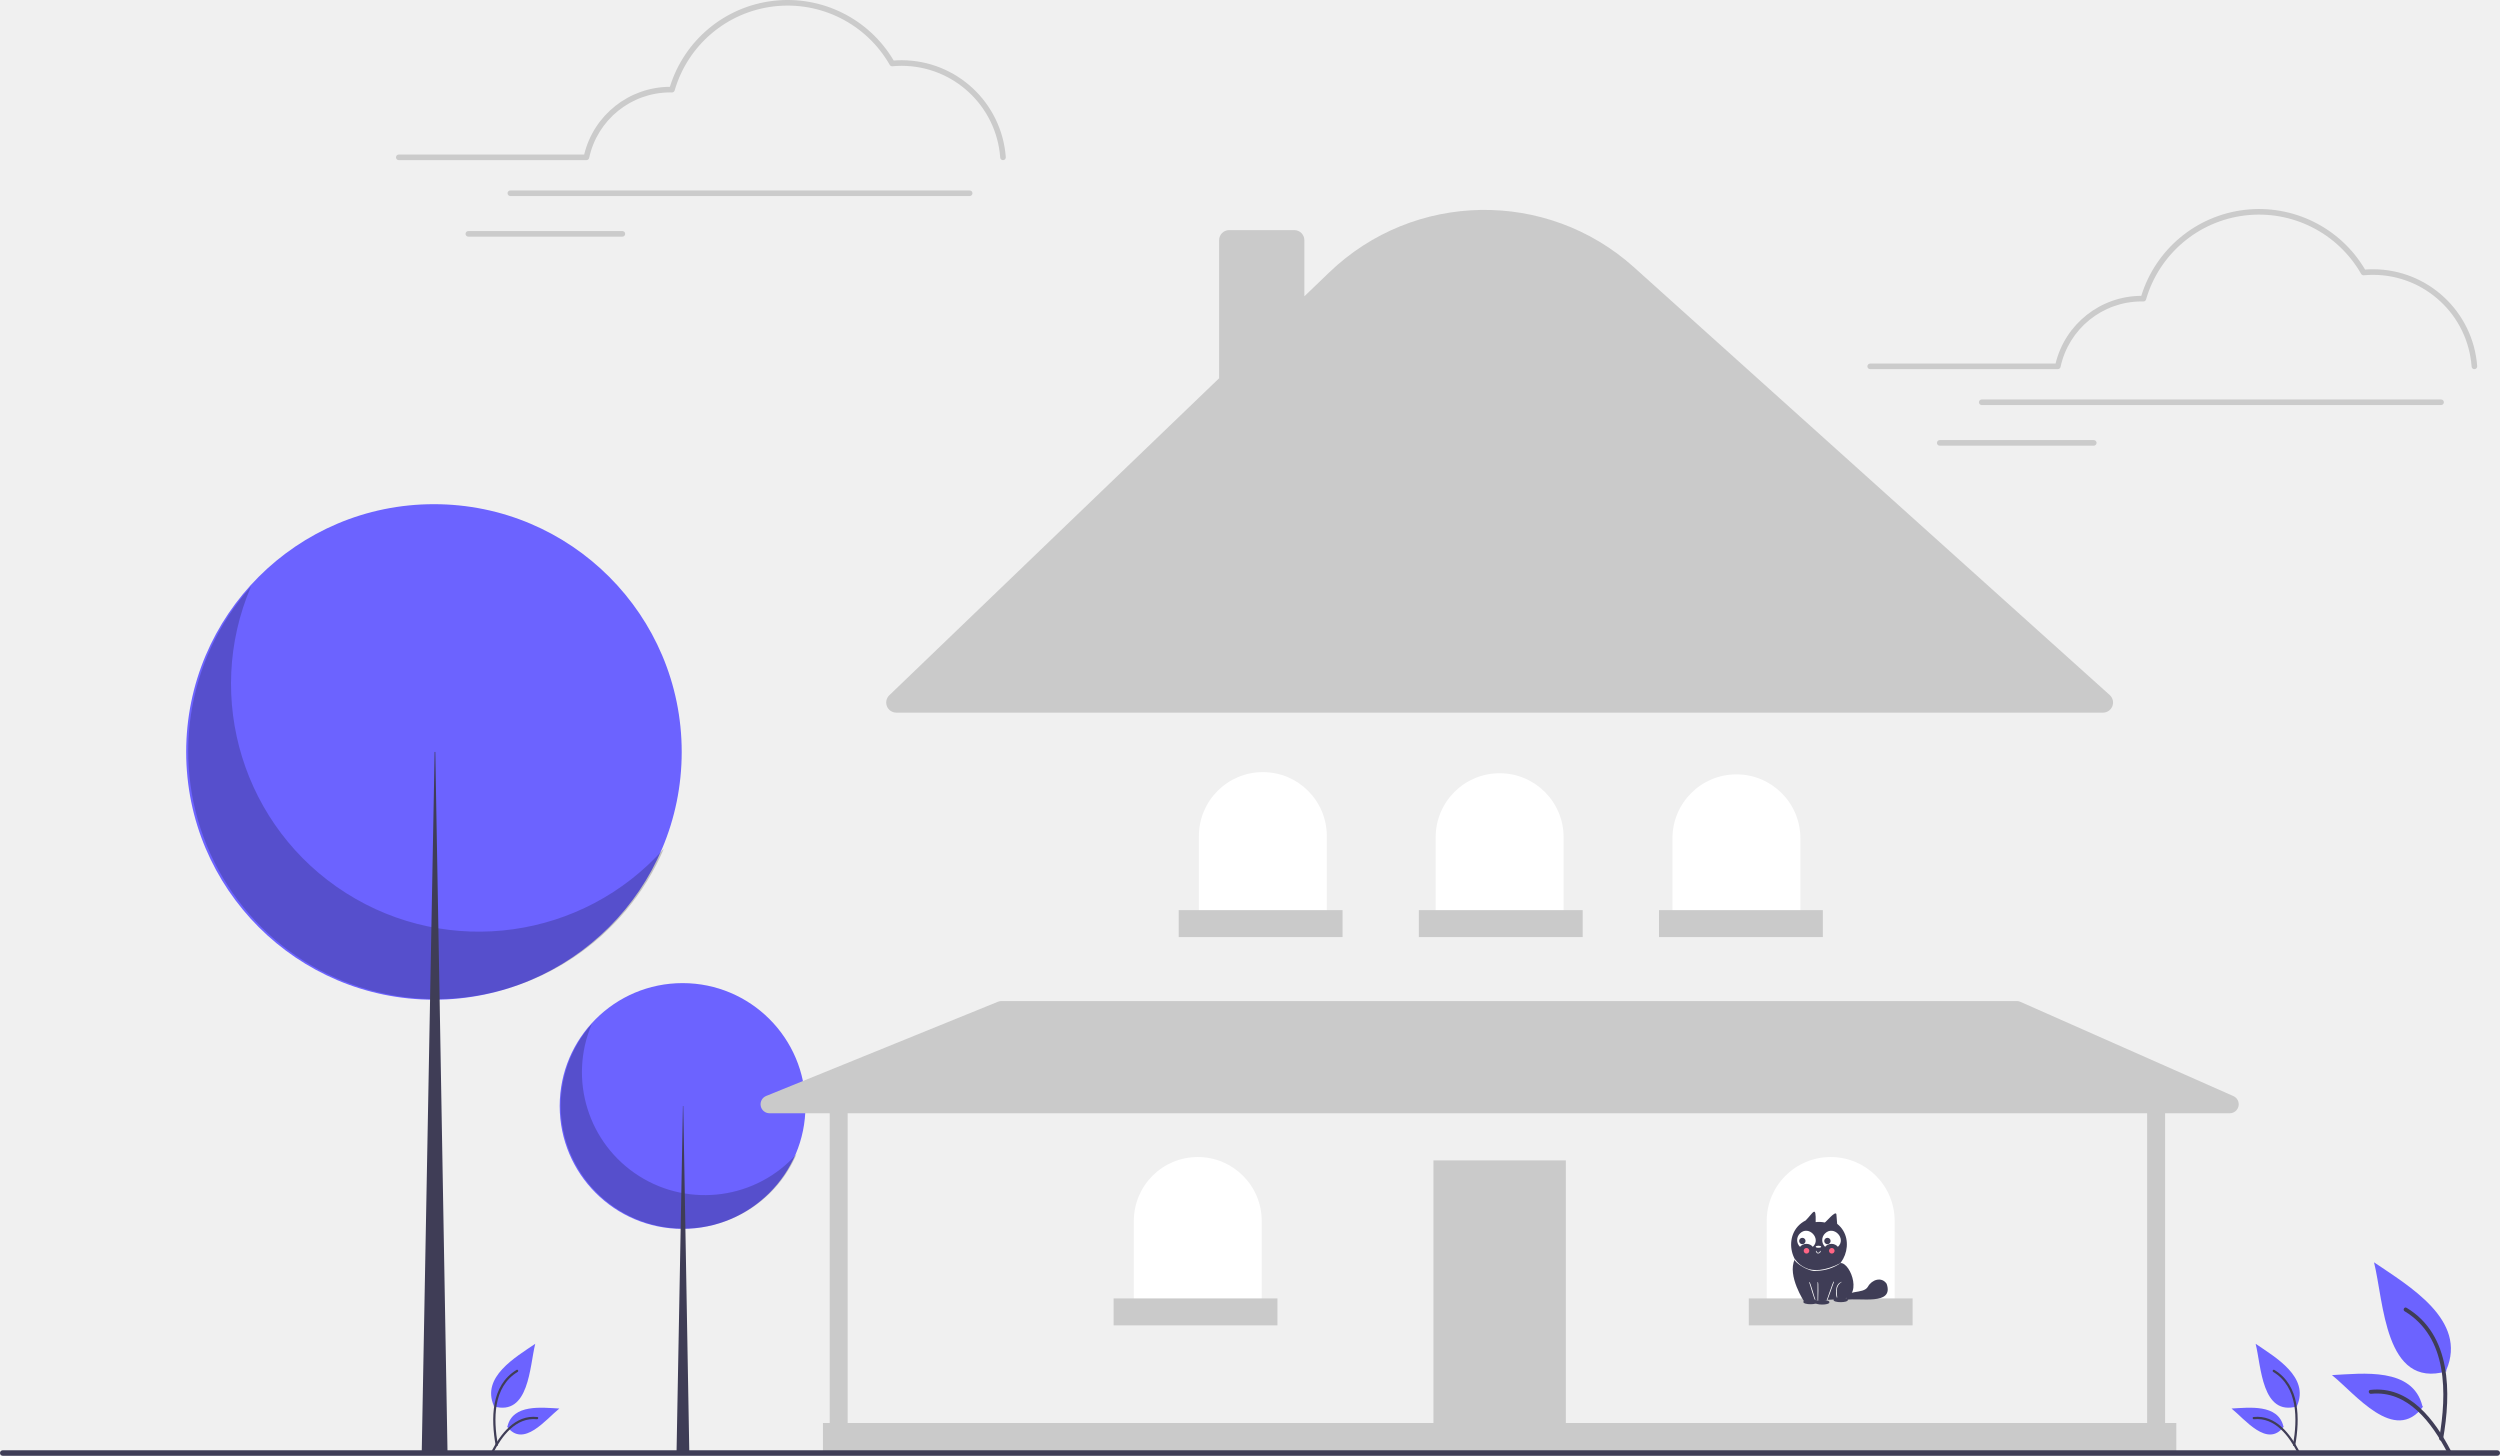
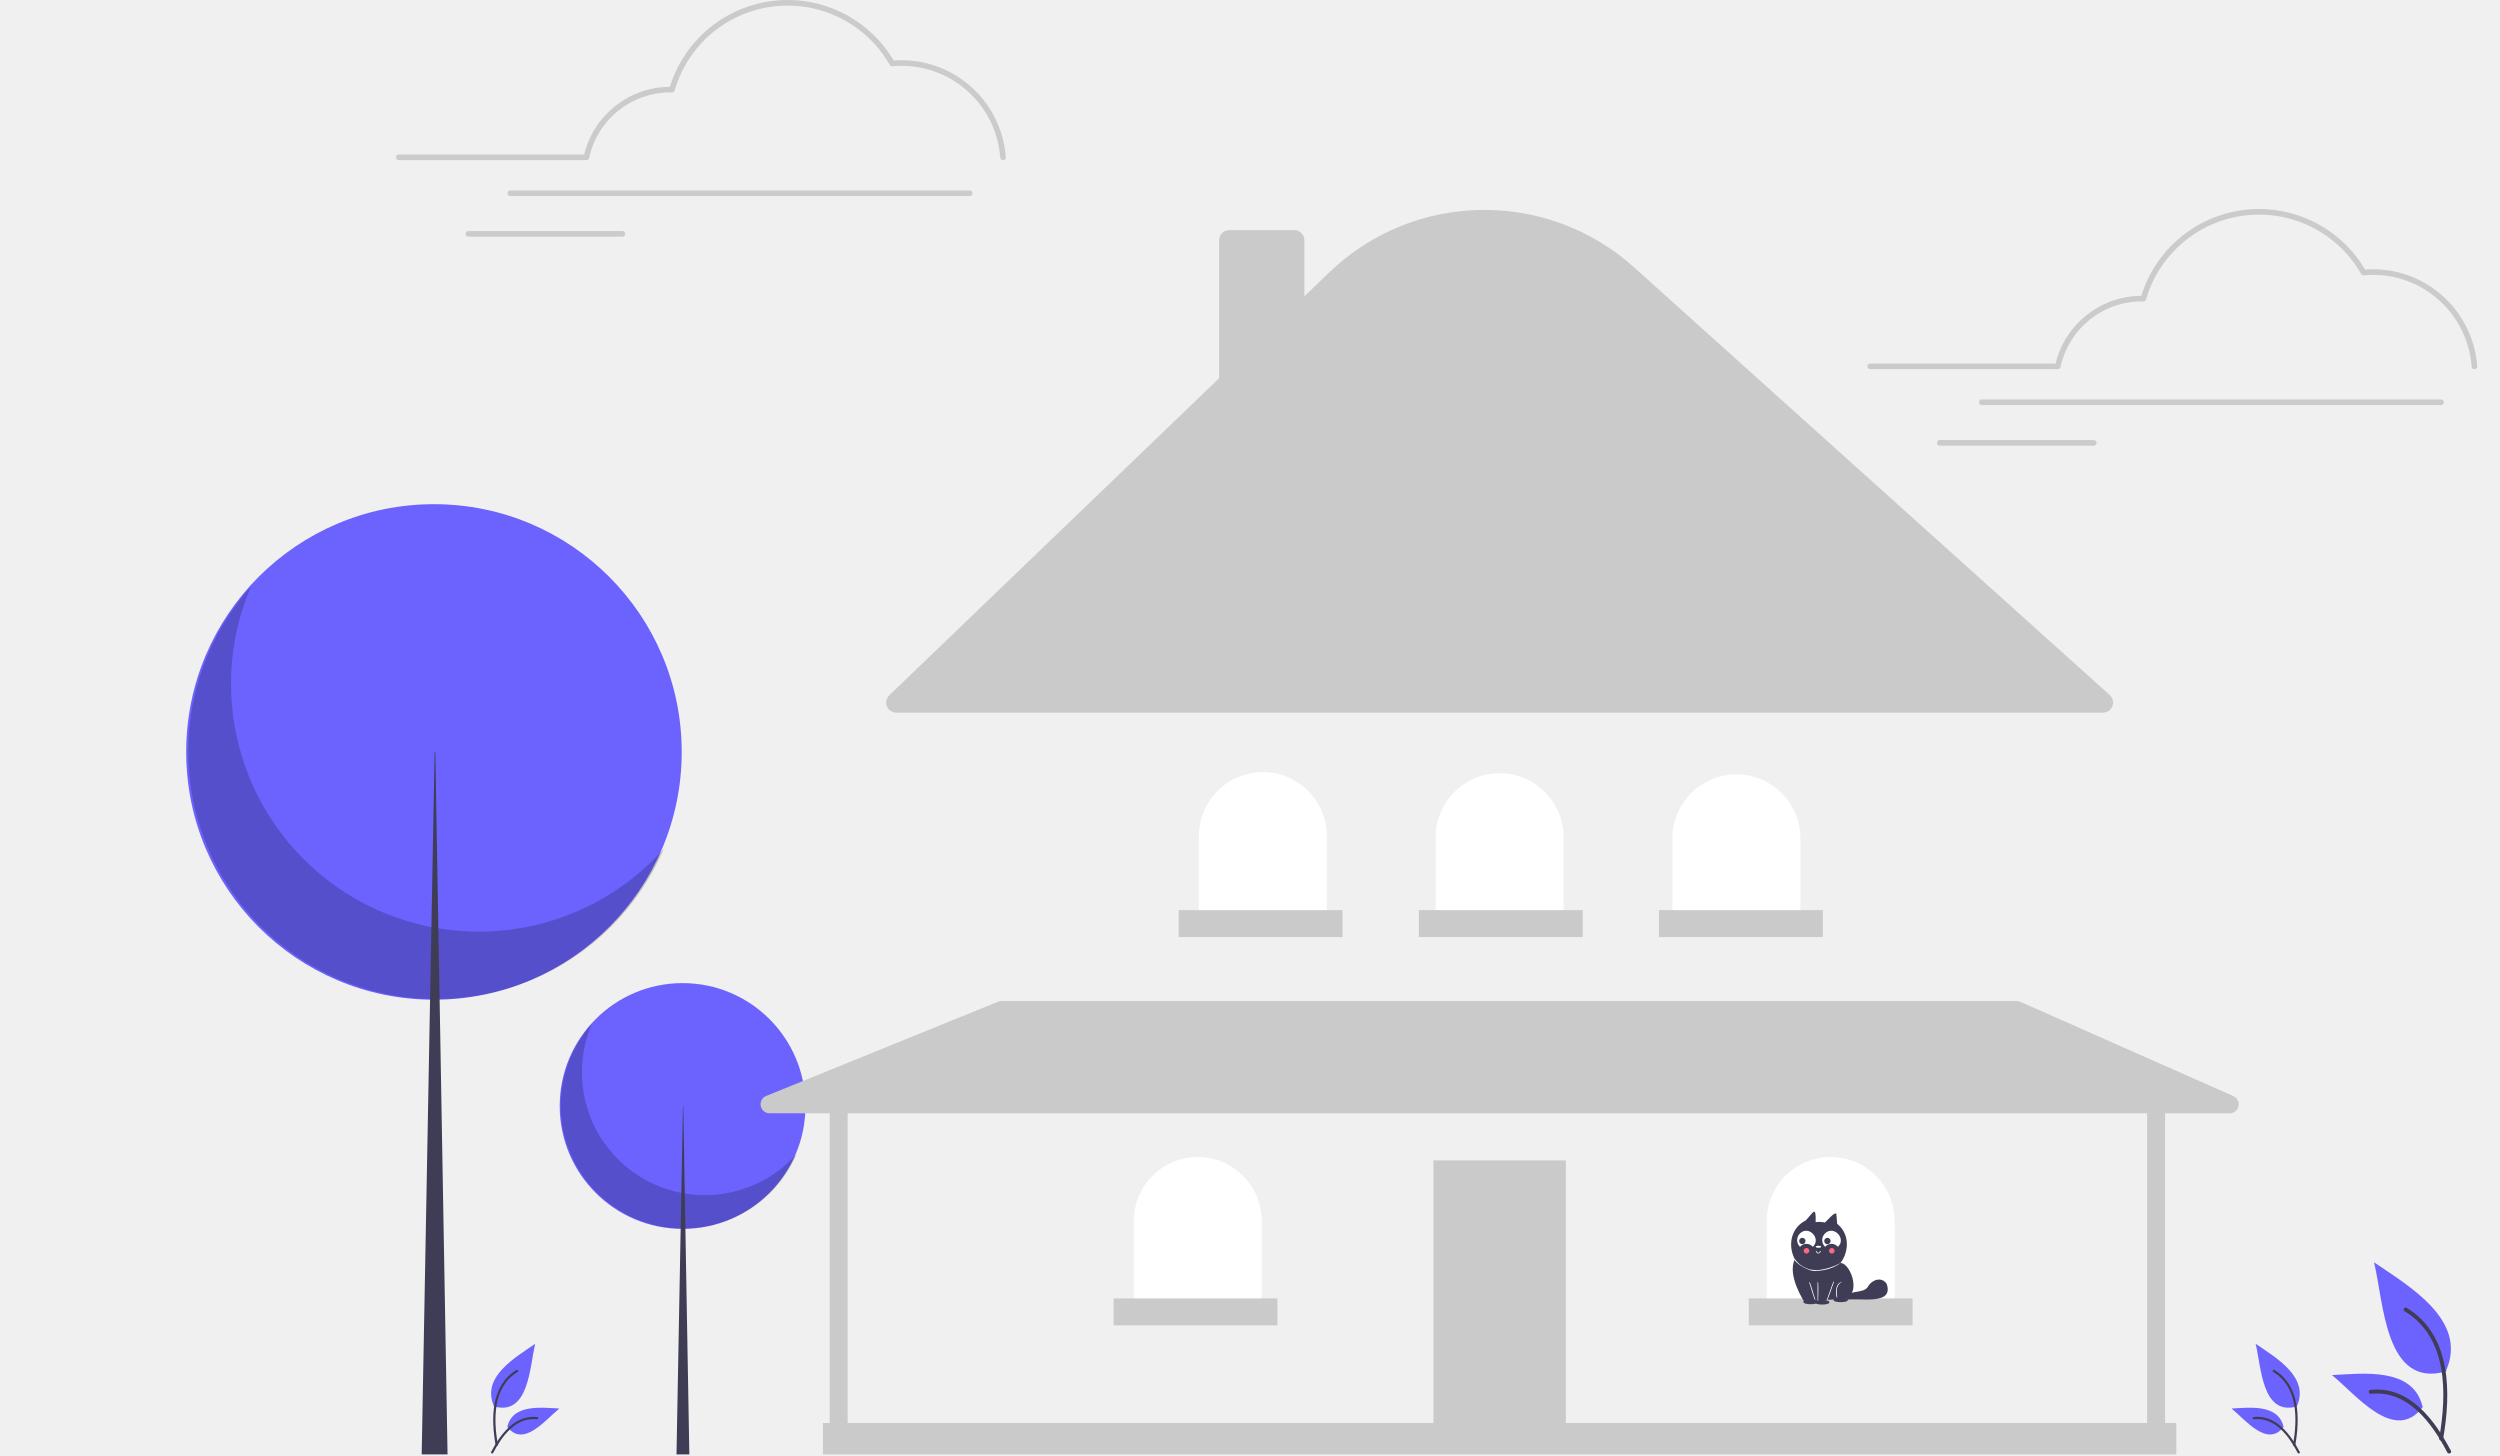
<svg xmlns="http://www.w3.org/2000/svg" data-name="Layer 1" width="909" height="529.321" viewBox="0 0 909 529.321" version="1.1" id="svg50">
  <defs id="defs50" />
  <circle cx="248.187" cy="402.14" r="44.682" fill="#6c63ff" id="circle1" />
  <path d="M360.695,557.635a44.686,44.686,0,0,0,74.454,47.29A44.686,44.686,0,1,1,360.695,557.635Z" transform="translate(-145.5 -185.3396)" opacity="0.2" style="isolation:isolate" id="path1" />
  <polygon points="248.31 402.139 248.432 402.139 250.642 528.821 245.977 528.821 248.31 402.139" fill="#3f3d56" id="polygon1" />
  <circle cx="157.782" cy="273.408" r="90.087" fill="#6c63ff" id="circle2" />
  <path d="M236.764,398.577a90.094,90.094,0,0,0,150.112,95.346A90.095,90.095,0,1,1,236.764,398.577Z" transform="translate(-145.5 -185.3396)" opacity="0.2" style="isolation:isolate" id="path2" />
  <polygon points="158.029 273.408 158.277 273.408 162.732 528.821 153.327 528.821 158.029 273.408" fill="#3f3d56" id="polygon2" />
  <rect x="338.809" y="396.621" width="412.922" height="122.408" fill="#f0f0f0" id="rect2" />
  <rect x="521.196" y="421.918" width="48.147" height="97.11" fill="#cacaca" id="rect3" />
  <rect x="362.882" y="252.18" width="364.775" height="112.615" fill="#f0f0f0" id="rect4" />
  <path d="M910.139,444.456H471.401a3.672,3.672,0,0,1-2.545-6.32l119.907-115.256v-50.203a3.676,3.676,0,0,1,3.672-3.672h23.665a3.676,3.676,0,0,1,3.672,3.672V293.074l9.057-8.706a81.373,81.373,0,0,1,110.8-1.842l172.963,155.527a3.673,3.673,0,0,1-2.455,6.403Z" transform="translate(-145.5 -185.3396)" fill="#cacaca" id="path4" />
  <path d="M459.176,280.742h0a23.257,23.257,0,0,1,23.257,23.257v31.418a0,0,0,0,1,0,0H435.919a0,0,0,0,1,0,0v-31.418a23.257,23.257,0,0,1,23.257-23.257Z" fill="#fff" id="path5" />
  <path d="M545.27,281.15h0A23.257,23.257,0,0,1,568.527,304.407v31.418a0,0,0,0,1,0,0H522.012a0,0,0,0,1,0,0V304.407A23.257,23.257,0,0,1,545.27,281.15Z" fill="#fff" id="path6" />
  <path d="M631.363,281.558h0A23.257,23.257,0,0,1,654.621,304.815v31.418a0,0,0,0,1,0,0H608.106a0,0,0,0,1,0,0V304.815A23.257,23.257,0,0,1,631.363,281.558Z" fill="#fff" id="path7" />
  <path d="M665.637,420.694h0a23.257,23.257,0,0,1,23.257,23.257v31.418a0,0,0,0,1,0,0H642.38a0,0,0,0,1,0,0v-31.418A23.257,23.257,0,0,1,665.637,420.694Z" fill="#fff" id="path8" />
  <path d="M435.511,420.694h0a23.257,23.257,0,0,1,23.257,23.257v31.418a0,0,0,0,1,0,0H412.254a0,0,0,0,1,0,0v-31.418A23.257,23.257,0,0,1,435.511,420.694Z" fill="#fff" id="path9" />
  <path d="M957.557,583.872l-77.459-34.274a3.264,3.264,0,0,0-1.321-.279H509.618a3.263,3.263,0,0,0-1.229.24l-84.315,34.274a3.264,3.264,0,0,0,1.229,6.288H447.179v112.615h-2.448v11.425H936.809v-11.425h-4.08v-112.615H956.236A3.264,3.264,0,0,0,957.557,583.872Zm-31.356,118.864H453.707v-112.615H926.2Z" transform="translate(-145.5 -185.3396)" fill="#cacaca" id="path10" />
  <rect x="428.575" y="330.929" width="59.572" height="9.793" fill="#cacaca" id="rect10" />
  <rect x="515.892" y="330.929" width="59.572" height="9.793" fill="#cacaca" id="rect11" />
  <rect x="603.209" y="330.929" width="59.572" height="9.793" fill="#cacaca" id="rect12" />
  <rect x="635.851" y="472.105" width="59.572" height="9.793" fill="#cacaca" id="rect13" />
  <rect x="404.909" y="472.105" width="59.572" height="9.793" fill="#cacaca" id="rect14" />
-   <path d="M1053.5,714.66h-907a1,1,0,0,1,0-2h907a1,1,0,0,1,0,2Z" transform="translate(-145.5 -185.3396)" fill="#3f3d56" id="path14" />
  <path d="M813.488,630.319l-.282-3.514c-.366-1.379-3.81,2.948-4.221,3.042a10.222,10.222,0,0,0-3.309-.149c.147-6.306-.823-3.447-3.64-.601-9.078,4.601-5.749,19.14,4.587,19.213C816.048,648.858,820.737,636.048,813.488,630.319Z" transform="translate(-145.5 -185.3396)" fill="#3f3d56" id="path15" />
  <path d="M814.764,644.58c3.759-.06,8.488,13.132-.42,13.2-4.609.035-12.769.934-12.769.934s-6.343-9.52-3.514-15.442Z" transform="translate(-145.5 -185.3396)" fill="#3f3d56" id="path16" />
  <polyline points="660.996 466.212 660.996 473.046 664.191 473.046 666.726 466.087" fill="#3f3d56" id="polyline16" />
  <path d="M809.691,658.51c-.065-.072-3.455.154-3.32-.124l0-6.835c.565-.916.112,6.798.249,6.71h2.984c.147-.086,2.352-7.086,2.665-6.951a.124.124,0,0,1,.075.16C812.225,651.554,809.93,658.553,809.691,658.51Z" transform="translate(-145.5 -185.3396)" fill="#fff" id="path17" />
  <path d="M817.396,657.967c.09,1.123-5.323,1.123-5.232-0C812.074,656.844,817.487,656.844,817.396,657.967Z" transform="translate(-145.5 -185.3396)" fill="#3f3d56" id="path18" />
  <path d="M813.472,657.22c-.313.076-1.369-5.109,1.842-5.842C812.19,653.043,813.8,656.892,813.472,657.22Z" transform="translate(-145.5 -185.3396)" fill="#fff" id="path19" />
  <path d="M817.91,656.081c-.018-.025-.03-.052-.046-.077l-.408.015Z" transform="translate(-145.5 -185.3396)" fill="#3f3d56" id="path20" />
  <path d="M831.486,652.132c-1.84-2.738-5.396-1.493-6.787,1.011-1.65,3.021-8.7.774-7.82,4.832C821.281,657.046,834.308,660.224,831.486,652.132Z" transform="translate(-145.5 -185.3396)" fill="#3f3d56" id="path21" />
  <path d="M806.08,647.41c-2.891.564-7.989-3.017-8.125-4.073a.124.124,0,0,1,.212-.13,9.163,9.163,0,0,0,3.91,3.159c2.436,1.234,6.886,1.262,12.795-1.848A15.816,15.816,0,0,1,806.08,647.41Z" transform="translate(-145.5 -185.3396)" fill="#fff" id="path22" />
  <path d="M806.62,641.087c-.653.203-1.219-1.372-.623-.872a.624.624,0,0,0,.623.623c.532.052.507-.529.747-.748C807.783,640.424,807.072,641.15,806.62,641.087Z" transform="translate(-145.5 -185.3396)" fill="#fff" id="path23" />
  <path d="M805.437,657.988c-.248.034-1.995-6.242-2.112-6.337a.125.125,0,0,1,.081-.156c.326-.13,2.002,6.247,2.15,6.331A.125.125,0,0,1,805.437,657.988Z" transform="translate(-145.5 -185.3396)" fill="#fff" id="path24" />
  <path d="M810.669,658.839c.09,1.123-5.323,1.123-5.232-0C805.347,657.716,810.76,657.716,810.669,658.839Z" transform="translate(-145.5 -185.3396)" fill="#3f3d56" id="path25" />
  <path d="M806.434,658.715c.09,1.123-5.323,1.123-5.232-0C801.112,657.591,806.524,657.591,806.434,658.715Z" transform="translate(-145.5 -185.3396)" fill="#3f3d56" id="path26" />
  <path d="M807.679,638.658c.032.494-2.025.494-1.993-0C805.654,638.163,807.712,638.163,807.679,638.658Z" transform="translate(-145.5 -185.3396)" fill="#fff" id="path27" />
  <path d="M799.982,638.686a3.047,3.047,0,0,1,4.664,0c3.213-2.98-1.539-7.958-4.664-4.886A3.38,3.38,0,0,0,799.982,638.686Z" transform="translate(-145.5 -185.3396)" fill="#fff" id="path28" />
  <path d="M809.1,638.686a3.047,3.047,0,0,1,4.664,0c3.213-2.98-1.539-7.958-4.664-4.886A3.38,3.38,0,0,0,809.1,638.686Z" transform="translate(-145.5 -185.3396)" fill="#fff" id="path29" />
  <path d="M800.833,635.41a1.162,1.162,0,0,1-0,2.324A1.162,1.162,0,0,1,800.833,635.41Z" transform="translate(-145.5 -185.3396)" fill="#3f3d56" id="path30" />
  <path d="M809.951,635.41a1.162,1.162,0,0,1-0,2.324A1.162,1.162,0,0,1,809.951,635.41Z" transform="translate(-145.5 -185.3396)" fill="#3f3d56" id="path31" />
  <path d="M811.541,639.108a1.018,1.018,0,0,1-0,2.036A1.018,1.018,0,0,1,811.541,639.108Z" transform="translate(-145.5 -185.3396)" fill="#ff6584" id="path32" />
  <path d="M802.341,639.108a1.018,1.018,0,0,1-0,2.036A1.018,1.018,0,0,1,802.341,639.108Z" transform="translate(-145.5 -185.3396)" fill="#ff6584" id="path33" />
  <path d="M510.19,243.567a1.018,1.018,0,0,1-1.015-.947A35.991,35.991,0,0,0,473.378,209.271c-1.086,0-2.226.055-3.39.164a1.018,1.018,0,0,1-.979-.508,42.765,42.765,0,0,0-78.205,9.301,1.014,1.014,0,0,1-1.001.735l-.271-.008c-.141-.005-.282-.01-.424-.01a30.161,30.161,0,0,0-29.391,23.814,1.018,1.018,0,0,1-.996.808H290.497a1.018,1.018,0,1,1,0-2.037h67.409a32.216,32.216,0,0,1,31.168-24.622,44.801,44.801,0,0,1,81.375-9.557c1.002-.078,1.984-.117,2.929-.117a38.034,38.034,0,0,1,37.829,35.243,1.018,1.018,0,0,1-.945,1.087C510.238,243.567,510.214,243.567,510.19,243.567Z" transform="translate(-145.5 -185.3396)" fill="#cbcbcb" id="path34" />
  <path d="M498.073,256.625H331.063a1.018,1.018,0,0,1,0-2.037H498.073a1.018,1.018,0,1,1,0,2.037Z" transform="translate(-145.5 -185.3396)" fill="#cbcbcb" id="path35" />
  <path d="M371.797,271.391H315.787a1.018,1.018,0,1,1,0-2.037h56.01a1.018,1.018,0,1,1,0,2.037Z" transform="translate(-145.5 -185.3396)" fill="#cbcbcb" id="path36" />
  <path d="M1045.19,319.567a1.018,1.018,0,0,1-1.015-.947A35.991,35.991,0,0,0,1008.378,285.271c-1.086,0-2.226.055-3.39.164a1.018,1.018,0,0,1-.979-.508,42.765,42.765,0,0,0-78.205,9.301,1.014,1.014,0,0,1-1.001.735l-.271-.008c-.141-.005-.282-.01-.424-.01a30.161,30.161,0,0,0-29.391,23.814,1.018,1.018,0,0,1-.996.808H825.497a1.018,1.018,0,1,1,0-2.037h67.409a32.216,32.216,0,0,1,31.168-24.622,44.801,44.801,0,0,1,81.375-9.557c1.002-.078,1.984-.117,2.929-.117a38.034,38.034,0,0,1,37.829,35.243,1.018,1.018,0,0,1-.945,1.087C1045.238,319.567,1045.214,319.567,1045.19,319.567Z" transform="translate(-145.5 -185.3396)" fill="#cbcbcb" id="path37" />
  <path d="M1033.073,332.625H866.063a1.018,1.018,0,0,1,0-2.037h167.011a1.018,1.018,0,1,1,0,2.037Z" transform="translate(-145.5 -185.3396)" fill="#cbcbcb" id="path38" />
  <path d="M906.797,347.391H850.787a1.018,1.018,0,1,1,0-2.037h56.01a1.018,1.018,0,0,1,0,2.037Z" transform="translate(-145.5 -185.3396)" fill="#cbcbcb" id="path39" />
  <path id="b1a8541e-143e-4538-83fe-9ad513a1421c-162" data-name="Path 438" d="M324.998,696.691c12.907,3.705,13.06-14.534,15.113-22.742-7.295,4.967-19.596,12.05-15.066,22.52" transform="translate(-145.5 -185.3396)" fill="#6c63ff" />
  <path id="b8cf628a-e9ed-4a73-b365-3d3d5b22b3b0-163" data-name="Path 439" d="M325.71,710.842c-1.695-9.589-1.802-21.734,7.607-27.401.449-.284.864.429.416.712-9.084,5.494-8.814,17.227-7.227,26.47a.413.413,0,0,1-.795.219Z" transform="translate(-145.5 -185.3396)" fill="#3f3d56" />
  <path id="a23791c3-92dd-4f50-a474-9928a61c2106-164" data-name="Path 442" d="M329.887,704.058c5.906,7.928,14.131-2.688,18.995-6.579-6.487-.345-16.85-1.682-18.867,6.47" transform="translate(-145.5 -185.3396)" fill="#6c63ff" />
  <path id="b60c076d-9097-4801-ac73-7cc88add5974-165" data-name="Path 443" d="M324.07,713.272c3.339-6.391,8.67-13.619,16.798-12.707.528.045.396.859-.131.814-7.72-.799-12.743,6.144-15.914,12.229C324.565,714.066,323.808,713.735,324.07,713.272Z" transform="translate(-145.5 -185.3396)" fill="#3f3d56" />
  <path id="a67956e2-8b98-4e4d-9992-a085a750263d-166" data-name="Path 438" d="M980.765,696.691c-12.907,3.705-13.06-14.534-15.113-22.742,7.295,4.967,19.596,12.05,15.066,22.52" transform="translate(-145.5 -185.3396)" fill="#6c63ff" />
  <path id="f3f3b4ba-0cf2-43e5-a143-29a7044919d2-167" data-name="Path 439" d="M980.053,710.842c1.695-9.589,1.802-21.734-7.607-27.401-.449-.284-.864.429-.416.712,9.084,5.494,8.814,17.227,7.227,26.47a.413.413,0,0,0,.795.219Z" transform="translate(-145.5 -185.3396)" fill="#3f3d56" />
  <path id="bcecc833-60d4-4858-ab03-197f92115e3a-168" data-name="Path 442" d="M975.876,704.058c-5.906,7.928-14.131-2.688-18.995-6.579,6.487-.345,16.85-1.682,18.867,6.47" transform="translate(-145.5 -185.3396)" fill="#6c63ff" />
  <path id="a6f598c3-c8a7-42f2-b39d-9dc53dda9960-169" data-name="Path 443" d="M981.694,713.272c-3.339-6.391-8.67-13.619-16.798-12.707-.528.045-.396.859.131.814,7.72-.799,12.743,6.144,15.914,12.229C981.199,714.066,981.955,713.735,981.694,713.272Z" transform="translate(-145.5 -185.3396)" fill="#3f3d56" />
  <path id="fd275a8b-ba12-4d4d-adbf-79ebe2765098-170" data-name="Path 438" d="M1035.035,683.954c-22.499,6.459-22.765-25.337-26.345-39.644,12.717,8.659,34.159,21.005,26.262,39.257" transform="translate(-145.5 -185.3396)" fill="#6c63ff" />
  <path id="fd36d152-0ef2-4ddc-ad5e-c52cba6d2e61-171" data-name="Path 439" d="M1033.794,708.623c2.955-16.716,3.142-37.887-13.26-47.766-.783-.495-1.505.748-.725,1.24,15.835,9.578,15.365,30.031,12.598,46.143a.719.719,0,0,0,1.386.382Z" transform="translate(-145.5 -185.3396)" fill="#3f3d56" />
  <path id="b2b22ba2-fa03-45e4-b19b-719bd4738787-172" data-name="Path 442" d="M1026.513,696.798c-10.296,13.82-24.633-4.685-33.111-11.468,11.309-.601,29.374-2.932,32.889,11.279" transform="translate(-145.5 -185.3396)" fill="#6c63ff" />
  <path id="b34fb090-06bf-4a57-8290-23762b8330c7-173" data-name="Path 443" d="M1036.653,712.86c-5.82-11.141-15.114-23.741-29.282-22.15-.92.079-.69,1.498.228,1.419,13.458-1.393,22.214,10.711,27.741,21.317C1035.791,714.243,1037.109,713.667,1036.653,712.86Z" transform="translate(-145.5 -185.3396)" fill="#3f3d56" />
</svg>
